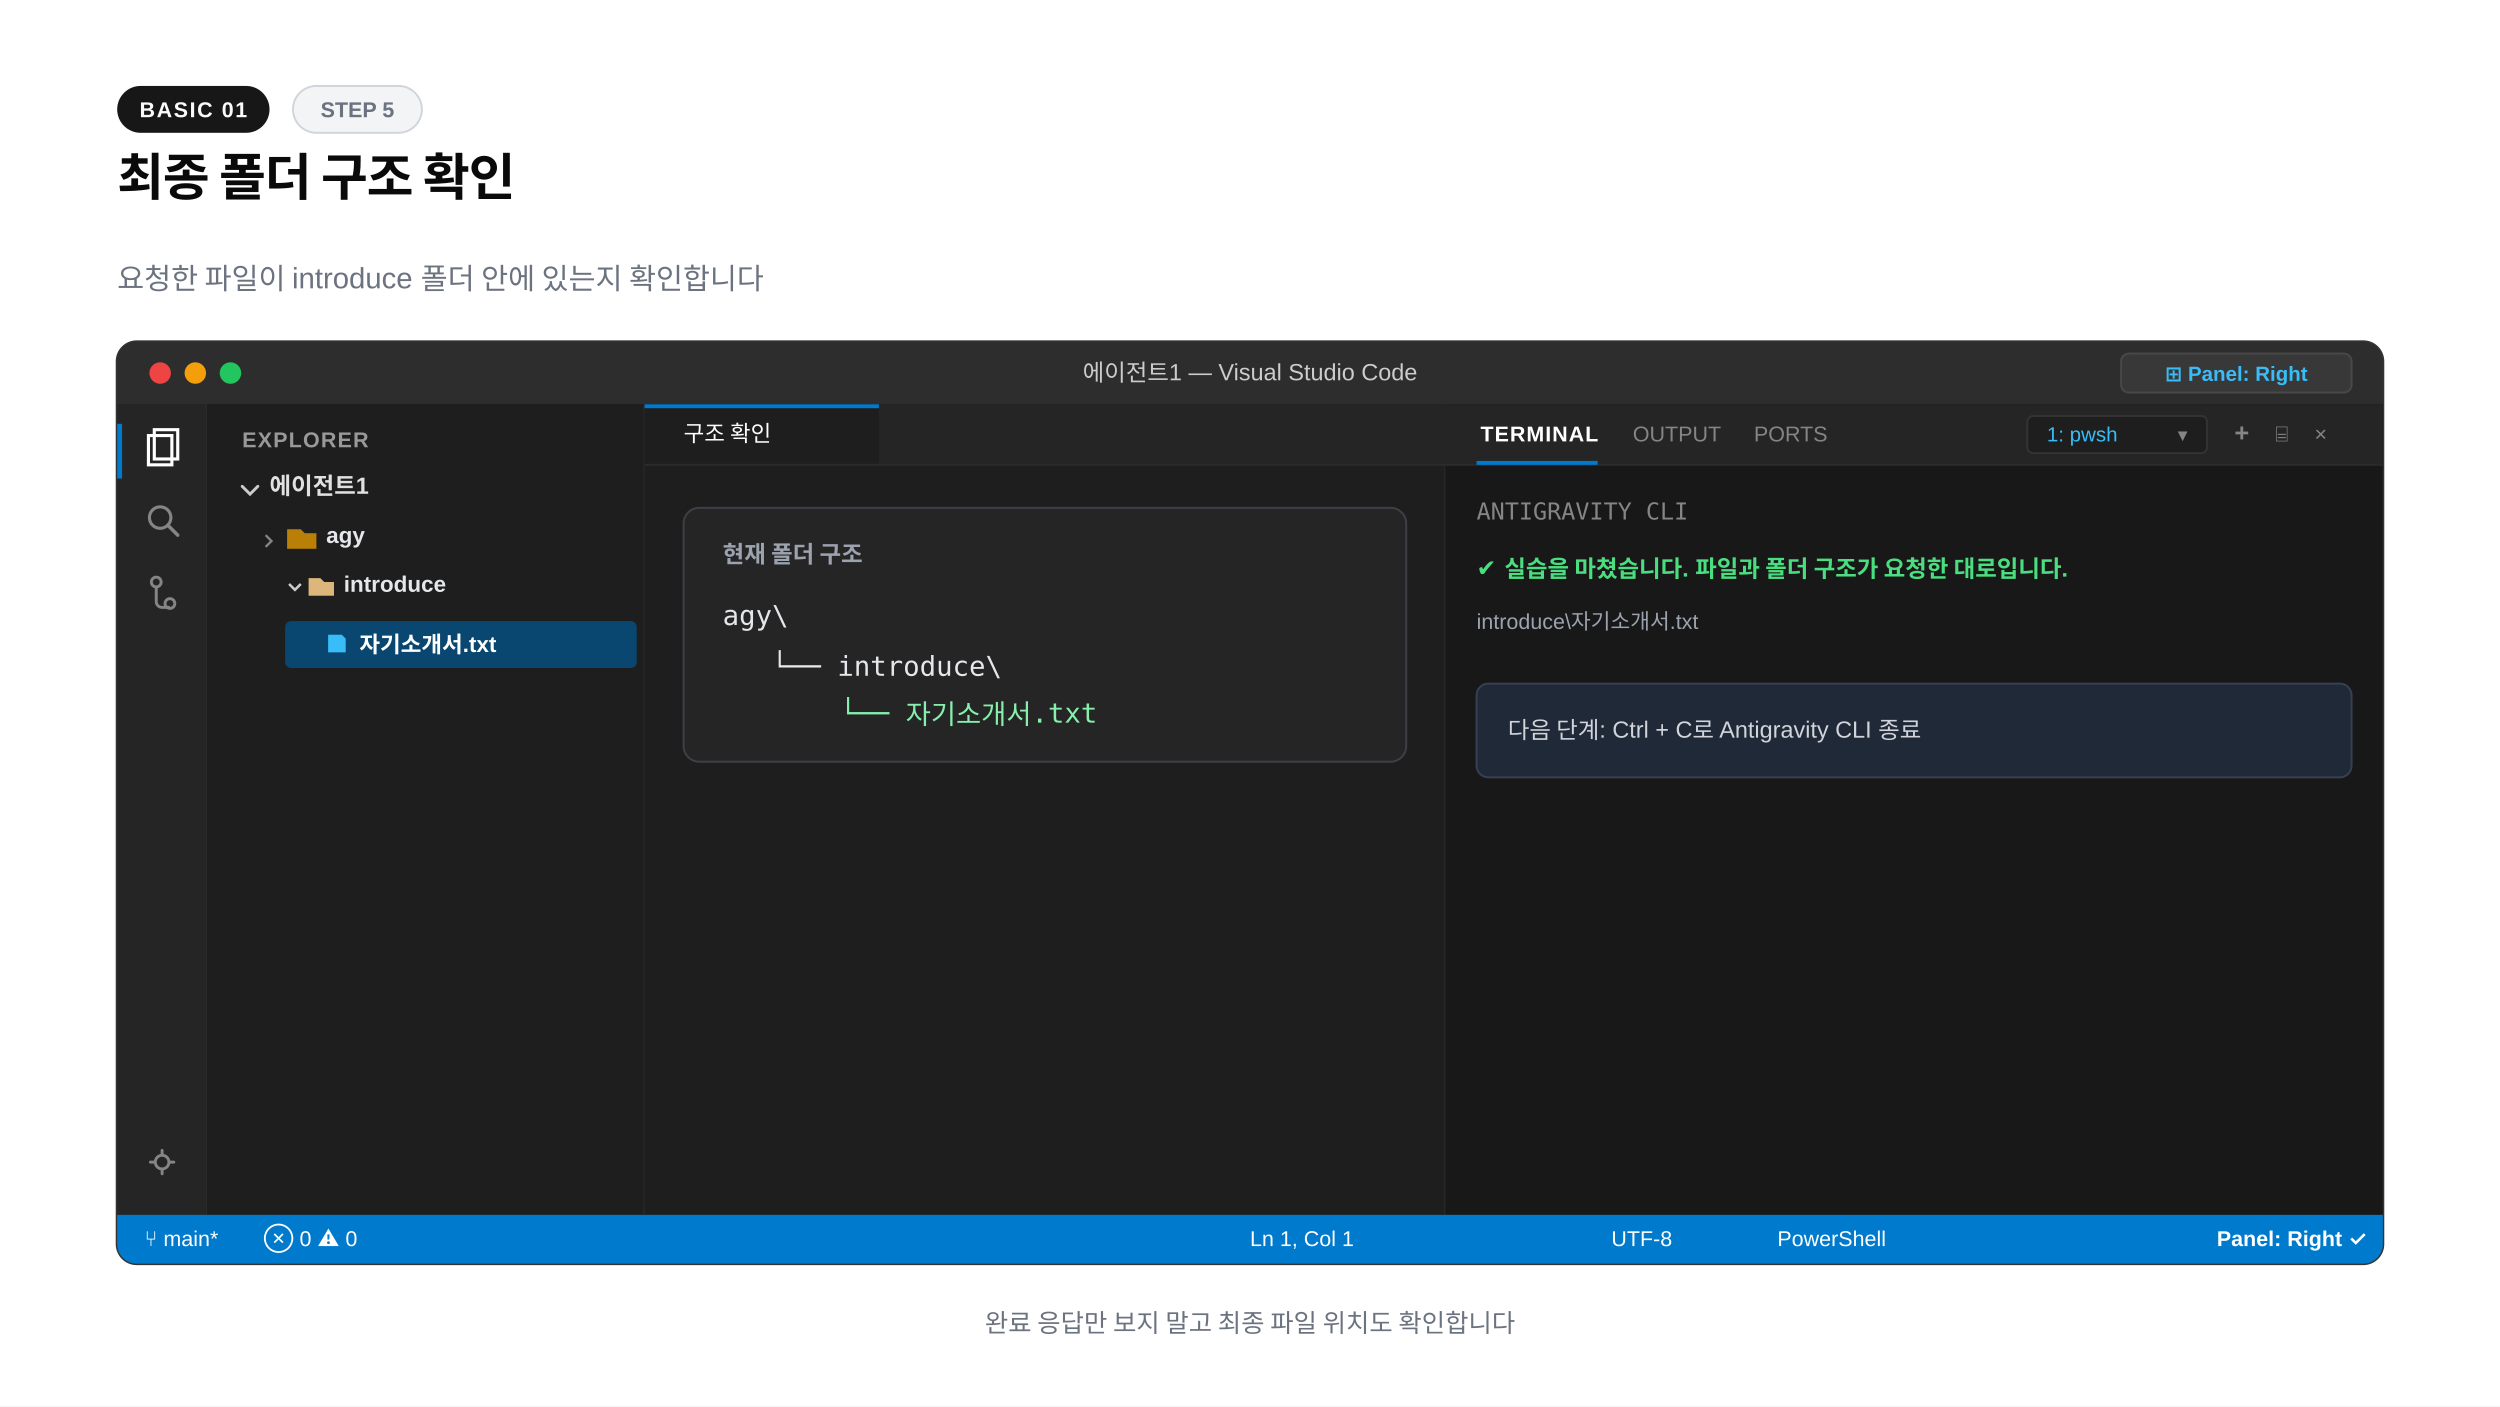
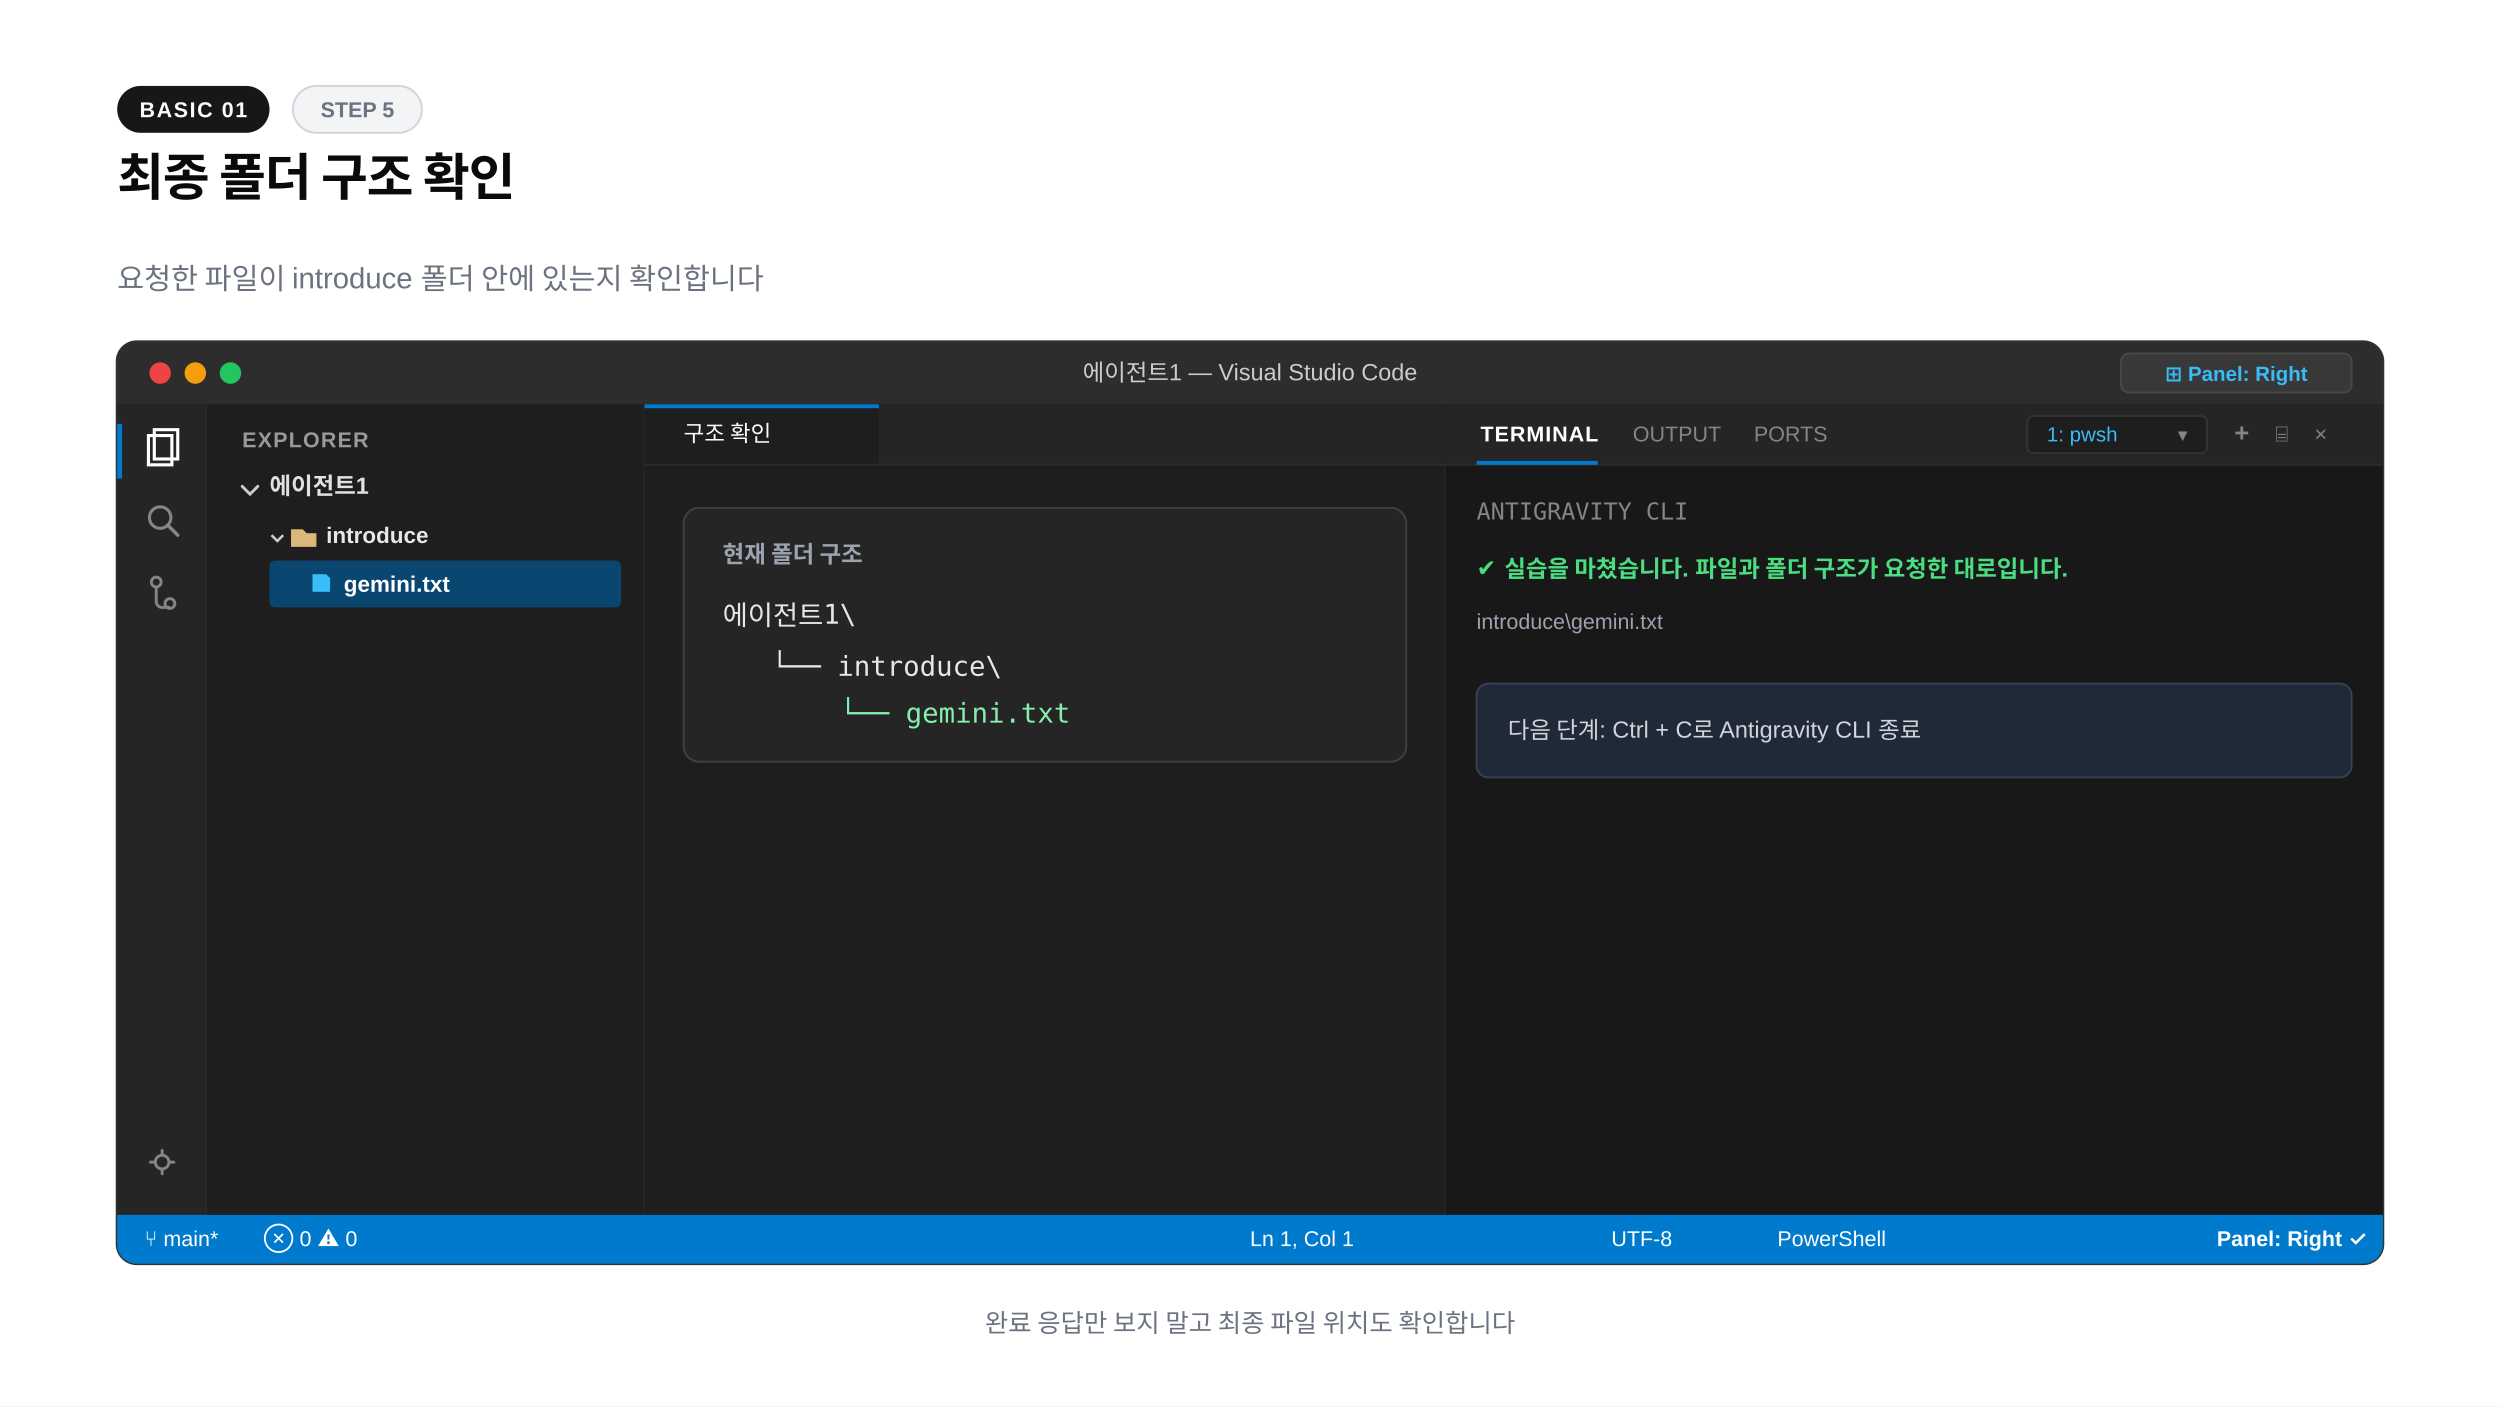
<svg xmlns="http://www.w3.org/2000/svg" width="1280" height="720" viewBox="0 0 1280 720">
  <rect width="1280" height="720" fill="#ffffff" />
  <rect x="60" y="44" width="78" height="24" rx="12" fill="#171717" />
  <text x="99" y="60" text-anchor="middle" font-family="-apple-system,BlinkMacSystemFont,'Segoe UI',Arial,sans-serif" font-size="11" font-weight="600" fill="#fafafa" letter-spacing="0.8">BASIC 01</text>
  <rect x="150" y="44" width="66" height="24" rx="12" fill="#f3f4f6" stroke="#d1d5db" stroke-width="1" />
  <text x="183" y="60" text-anchor="middle" font-family="-apple-system,BlinkMacSystemFont,'Segoe UI',Arial,sans-serif" font-size="11" font-weight="600" fill="#6b7280">STEP 5</text>
  <text x="60" y="100" font-family="-apple-system,BlinkMacSystemFont,'Segoe UI',Arial,sans-serif" font-size="26" font-weight="800" fill="#0a0a0a" letter-spacing="-0.02em">최종 폴더 구조 확인</text>
  <text x="60" y="148" font-family="-apple-system,BlinkMacSystemFont,'Segoe UI',Arial,sans-serif" font-size="15" fill="#6b7280">요청한 파일이 introduce 폴더 안에 있는지 확인합니다</text>
  <rect x="60" y="175" width="1160" height="472" rx="10" fill="#1e1e1e" stroke="#333333" stroke-width="1.5" />
  <path d="M60 185a10 10 0 0 1 10-10h1140a10 10 0 0 1 10 10v22H60z" fill="#2d2d2d" />
  <circle cx="82" cy="191" r="5.5" fill="#ef4444" />
  <circle cx="100" cy="191" r="5.5" fill="#f59e0b" />
  <circle cx="118" cy="191" r="5.5" fill="#22c55e" />
  <text x="640" y="195" text-anchor="middle" font-family="-apple-system,BlinkMacSystemFont,'Segoe UI',Arial,sans-serif" font-size="12" font-weight="500" fill="#cccccc">에이전트1 — Visual Studio Code</text>
  <rect x="1086" y="181" width="118" height="20" rx="4" fill="#383838" stroke="#484848" stroke-width="1" />
  <text x="1145" y="195" text-anchor="middle" font-family="-apple-system,BlinkMacSystemFont,'Segoe UI',Arial,sans-serif" font-size="10.5" font-weight="600" fill="#38bdf8">⊞ Panel: Right</text>
  <rect x="60" y="207" width="46" height="415" fill="#252526" />
  <line x1="106" y1="207" x2="106" y2="622" stroke="#2b2b2b" stroke-width="1" />
  <rect x="60" y="217" width="2.5" height="28" fill="#007acc" />
  <path d="M76 223h12v15H76z" fill="none" stroke="#ffffff" stroke-width="1.6" />
  <path d="M79 220h12v15H79z" fill="none" stroke="#ffffff" stroke-width="1.6" />
  <circle cx="82" cy="265" r="5.5" fill="none" stroke="#858585" stroke-width="1.6" />
  <line x1="86" y1="269" x2="91" y2="274" stroke="#858585" stroke-width="1.8" stroke-linecap="round" />
  <circle cx="80" cy="298" r="2.5" fill="none" stroke="#858585" stroke-width="1.5" />
  <circle cx="87" cy="309" r="2.5" fill="none" stroke="#858585" stroke-width="1.5" />
  <path d="M80 300v8a3 3 0 0 0 3 3h4" fill="none" stroke="#858585" stroke-width="1.5" />
  <circle cx="83" cy="595" r="3.5" fill="none" stroke="#858585" stroke-width="1.5" />
  <path d="M83 589v2M83 599v2M77 595h2M87 595h2" stroke="#858585" stroke-width="1.5" stroke-linecap="round" />
  <rect x="106" y="207" width="224" height="415" fill="#1e1e1e" />
  <line x1="330" y1="207" x2="330" y2="622" stroke="#2b2b2b" stroke-width="1" />
  <text x="124" y="229" font-family="-apple-system,BlinkMacSystemFont,'Segoe UI',Arial,sans-serif" font-size="11" font-weight="700" fill="#999999" letter-spacing="0.6">EXPLORER</text>
  <path d="M124 249l4 4 4-4" fill="none" stroke="#cccccc" stroke-width="1.5" stroke-linecap="round" />
  <text x="138" y="253" font-family="-apple-system,BlinkMacSystemFont,'Segoe UI',Arial,sans-serif" font-size="12" font-weight="700" fill="#e1e1e1">에이전트1</text>
-   <path d="M136 274l3 3-3 3" fill="none" stroke="#858585" stroke-width="1.2" />
-   <path d="M147 271h7l2 2h6v8h-15z" fill="#ca8a04" opacity="0.9" />
-   <text x="167" y="278" font-family="-apple-system,BlinkMacSystemFont,'Segoe UI',Arial,sans-serif" font-size="11.5" font-weight="700" fill="#e5e7eb">agy</text>
-   <path d="M148 299l3 3 3-3" fill="none" stroke="#cccccc" stroke-width="1.3" />
-   <path d="M158 296h6l2 2h5v7h-13z" fill="#dcb67a" />
-   <text x="176" y="303" font-family="-apple-system,BlinkMacSystemFont,'Segoe UI',Arial,sans-serif" font-size="11.5" font-weight="700" fill="#e5e7eb">introduce</text>
-   <rect x="146" y="318" width="180" height="24" rx="3" fill="#094771" />
-   <path d="M168 325h7l2 2v7h-9z" fill="#38bdf8" />
-   <text x="184" y="334" font-family="-apple-system,BlinkMacSystemFont,'Segoe UI',Arial,sans-serif" font-size="11.5" font-weight="600" fill="#ffffff">자기소개서.txt</text>
+   <path d="M139 274l3 3 3-3" fill="none" stroke="#cccccc" stroke-width="1.3" />
+   <path d="M149 271h6l2 2h5v7h-13z" fill="#dcb67a" />
+   <text x="167" y="278" font-family="-apple-system,BlinkMacSystemFont,'Segoe UI',Arial,sans-serif" font-size="11.5" font-weight="700" fill="#e5e7eb">introduce</text>
+   <rect x="138" y="287" width="180" height="24" rx="3" fill="#094771" />
+   <path d="M160 294h7l2 2v7h-9z" fill="#38bdf8" />
+   <text x="176" y="303" font-family="-apple-system,BlinkMacSystemFont,'Segoe UI',Arial,sans-serif" font-size="11.5" font-weight="600" fill="#ffffff">gemini.txt</text>
  <rect x="330" y="207" width="410" height="415" fill="#1e1e1e" />
  <line x1="740" y1="207" x2="740" y2="622" stroke="#2b2b2b" stroke-width="1" />
  <rect x="330" y="207" width="410" height="31" fill="#252526" />
  <rect x="330" y="207" width="120" height="31" fill="#1e1e1e" />
  <rect x="330" y="207" width="120" height="2" fill="#007acc" />
  <text x="350" y="226" font-family="-apple-system,BlinkMacSystemFont,'Segoe UI',Arial,sans-serif" font-size="11.5" fill="#ffffff">구조 확인</text>
  <line x1="330" y1="238" x2="740" y2="238" stroke="#2b2b2b" stroke-width="1" />
  <rect x="350" y="260" width="370" height="130" rx="8" fill="#252526" stroke="#3f3f46" />
  <text x="370" y="288" font-family="-apple-system,BlinkMacSystemFont,'Segoe UI',Arial,sans-serif" font-size="12" font-weight="700" fill="#9ca3af">현재 폴더 구조</text>
  <g font-family="Consolas,monospace" font-size="14">
-     <text x="370" y="320" fill="#e5e7eb">agy\</text>
+     <text x="370" y="320" fill="#e5e7eb">에이전트1\</text>
    <text x="395" y="346" fill="#e5e7eb">└── introduce\</text>
-     <text x="430" y="370" fill="#86efac">└── 자기소개서.txt</text>
+     <text x="430" y="370" fill="#86efac">└── gemini.txt</text>
  </g>
  <rect x="740" y="207" width="480" height="415" fill="#181818" />
  <rect x="740" y="207" width="480" height="31" fill="#252526" />
  <line x1="740" y1="238" x2="1220" y2="238" stroke="#2b2b2b" stroke-width="1" />
  <text x="758" y="226" font-family="-apple-system,BlinkMacSystemFont,'Segoe UI',Arial,sans-serif" font-size="11" font-weight="700" fill="#ffffff" letter-spacing="0.5">TERMINAL</text>
  <rect x="756" y="236" width="62" height="2" fill="#007acc" />
  <text x="836" y="226" font-family="-apple-system,BlinkMacSystemFont,'Segoe UI',Arial,sans-serif" font-size="11" fill="#858585">OUTPUT</text>
  <text x="898" y="226" font-family="-apple-system,BlinkMacSystemFont,'Segoe UI',Arial,sans-serif" font-size="11" fill="#858585">PORTS</text>
  <rect x="1038" y="213" width="92" height="19" rx="3" fill="#1e1e1e" stroke="#333333" stroke-width="1" />
  <text x="1048" y="226" font-family="-apple-system,BlinkMacSystemFont,'Segoe UI',Arial,sans-serif" font-size="10.5" fill="#38bdf8">1: pwsh</text>
  <text x="1115" y="226" font-family="-apple-system,BlinkMacSystemFont,'Segoe UI',Arial,sans-serif" font-size="10" fill="#858585">▾</text>
  <text x="1144" y="226" font-family="-apple-system,BlinkMacSystemFont,'Segoe UI',Arial,sans-serif" font-size="13" font-weight="700" fill="#858585">+</text>
  <text x="1165" y="226" font-family="-apple-system,BlinkMacSystemFont,'Segoe UI',Arial,sans-serif" font-size="11" fill="#858585">⌸</text>
  <text x="1185" y="226" font-family="-apple-system,BlinkMacSystemFont,'Segoe UI',Arial,sans-serif" font-size="11" fill="#858585">×</text>
  <g font-family="Consolas,monospace" font-size="12">
    <text x="756" y="266" fill="#858585">ANTIGRAVITY CLI</text>
    <text x="756" y="295" fill="#4ade80" font-family="-apple-system,BlinkMacSystemFont,'Segoe UI',Arial,sans-serif" font-size="12" font-weight="700">✔ 실습을 마쳤습니다. 파일과 폴더 구조가 요청한 대로입니다.</text>
-     <text x="756" y="322" fill="#9ca3af" font-family="-apple-system,BlinkMacSystemFont,'Segoe UI',Arial,sans-serif" font-size="11">introduce\자기소개서.txt</text>
+     <text x="756" y="322" fill="#9ca3af" font-family="-apple-system,BlinkMacSystemFont,'Segoe UI',Arial,sans-serif" font-size="11">introduce\gemini.txt</text>
    <rect x="756" y="350" width="448" height="48" rx="6" fill="#1f2937" stroke="#374151" />
    <text x="772" y="378" fill="#d1d5db" font-family="-apple-system,BlinkMacSystemFont,'Segoe UI',Arial,sans-serif" font-size="12">다음 단계: Ctrl + C로 Antigravity CLI 종료</text>
  </g>
  <path d="M60 622h1160v15a10 10 0 0 1-10 10H70a10 10 0 0 1-10-10z" fill="#007acc" />
  <text x="74" y="638" font-family="-apple-system,BlinkMacSystemFont,'Segoe UI',Arial,sans-serif" font-size="11" font-weight="500" fill="#ffffff">⑂ main*</text>
  <text x="135" y="638" font-family="-apple-system,BlinkMacSystemFont,'Segoe UI',Arial,sans-serif" font-size="11" fill="#ffffff">⊗ 0  ⚠ 0</text>
  <text x="640" y="638" font-family="-apple-system,BlinkMacSystemFont,'Segoe UI',Arial,sans-serif" font-size="11" fill="#ffffff">Ln 1, Col 1</text>
  <text x="825" y="638" font-family="-apple-system,BlinkMacSystemFont,'Segoe UI',Arial,sans-serif" font-size="11" fill="#ffffff">UTF-8</text>
  <text x="910" y="638" font-family="-apple-system,BlinkMacSystemFont,'Segoe UI',Arial,sans-serif" font-size="11" fill="#ffffff">PowerShell</text>
  <text x="1135" y="638" font-family="-apple-system,BlinkMacSystemFont,'Segoe UI',Arial,sans-serif" font-size="11" font-weight="600" fill="#ffffff">Panel: Right ✓</text>
  <text x="640" y="682" text-anchor="middle" font-family="-apple-system,BlinkMacSystemFont,'Segoe UI',Arial,sans-serif" font-size="13" font-weight="500" fill="#6b7280">완료 응답만 보지 말고 최종 파일 위치도 확인합니다</text>
</svg>
